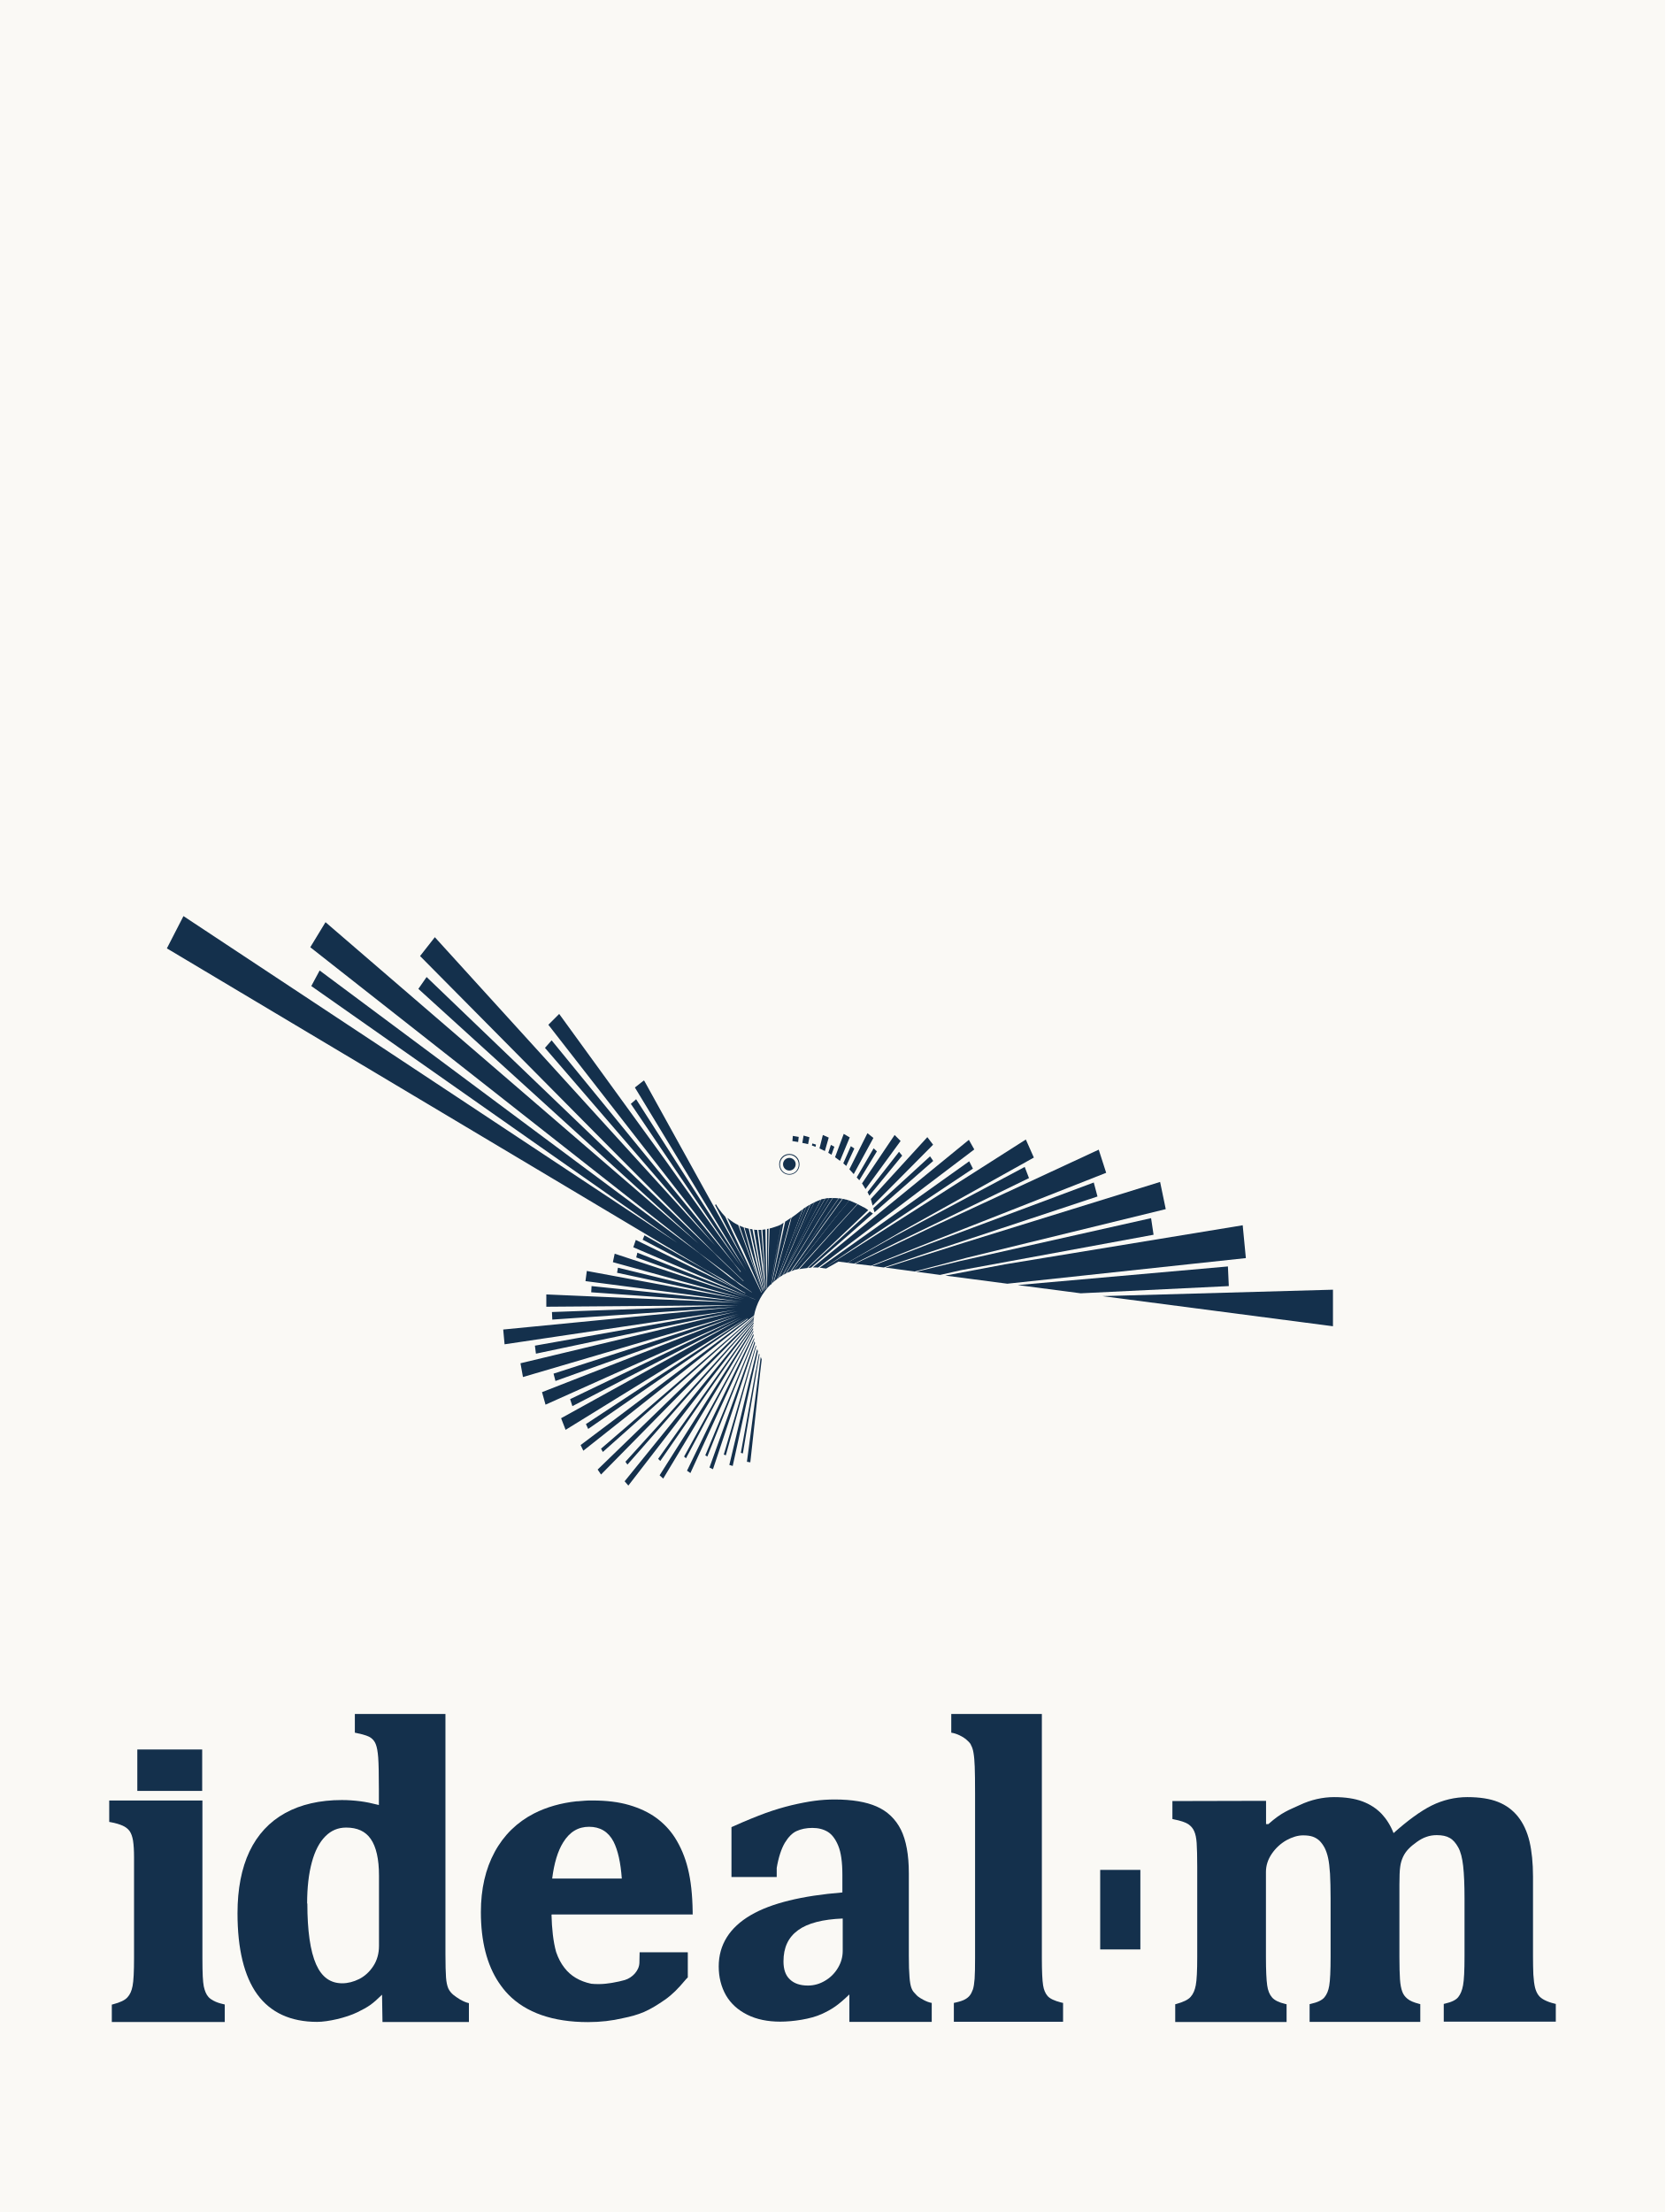
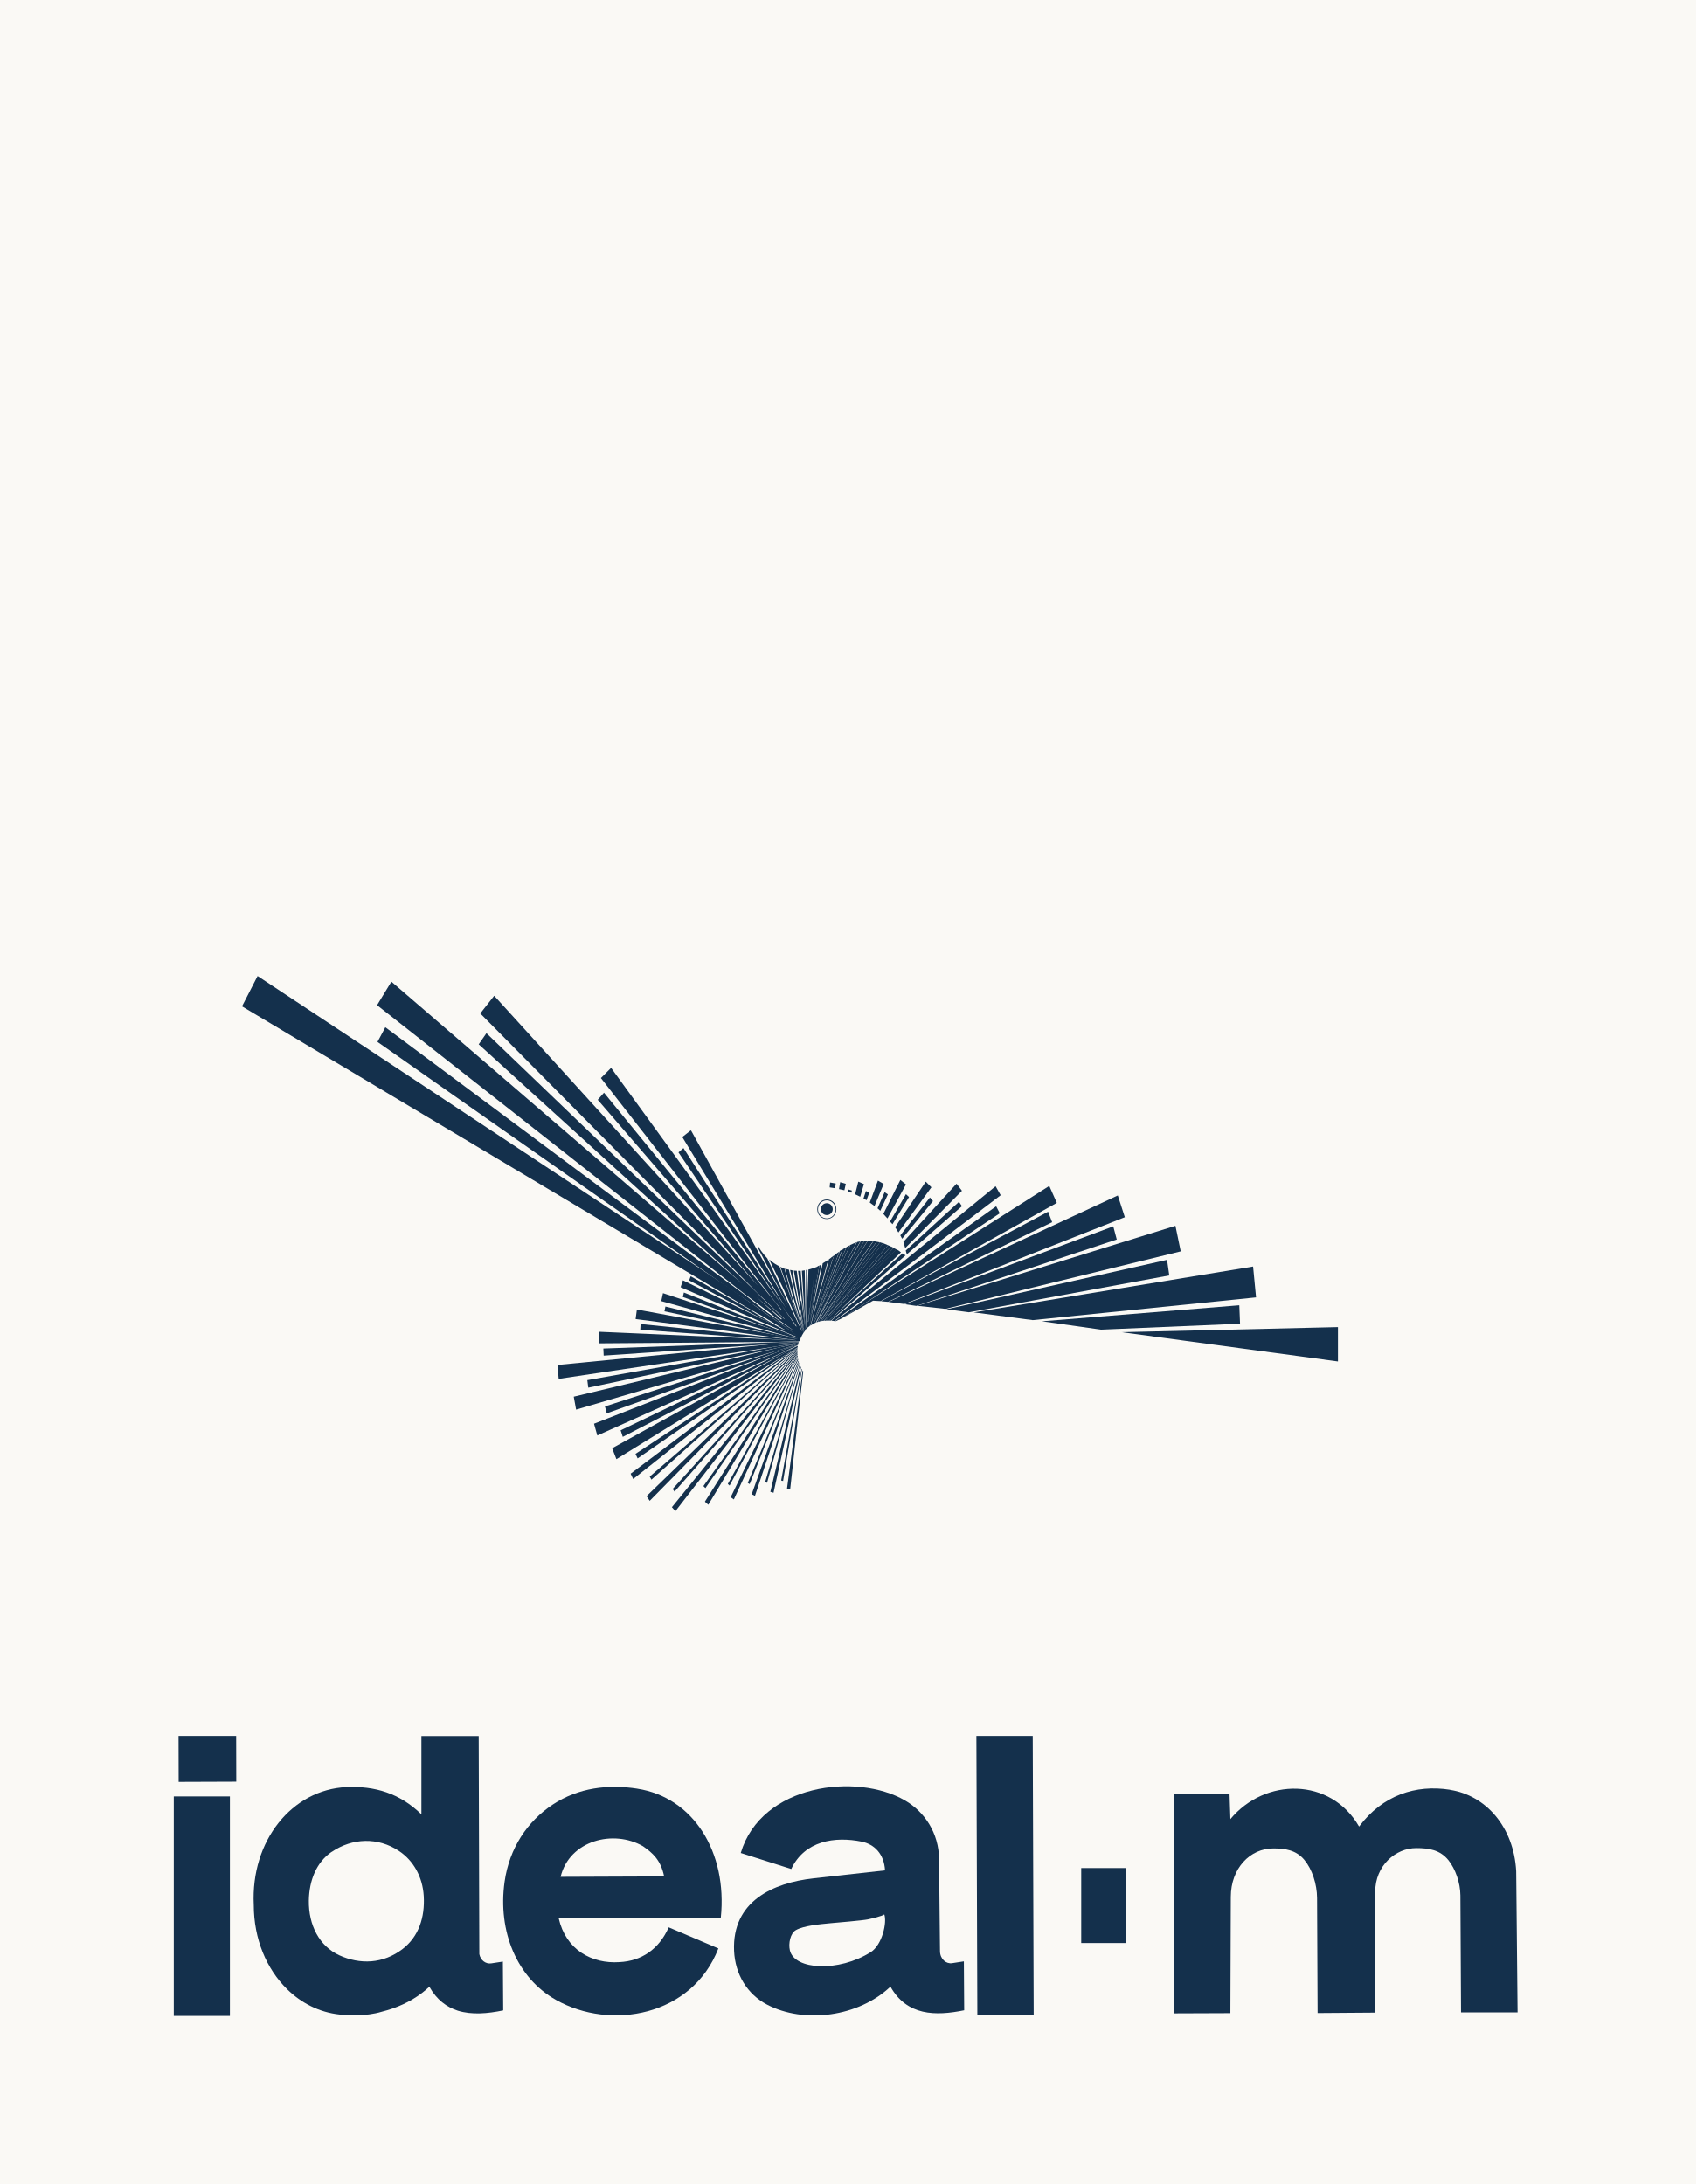
- <svg xmlns="http://www.w3.org/2000/svg" id="Layer_2" data-name="Layer 2" viewBox="0 0 147.58 196.04">
+ <svg xmlns="http://www.w3.org/2000/svg" id="Layer_2" data-name="Layer 2" viewBox="0 0 159.87 205.91">
  <g id="Layer_1-2" data-name="Layer 1">
-     <rect width="147.58" height="196.04" fill="#faf9f5" />
+     <rect width="159.87" height="205.91" fill="#faf9f5" />
    <g>
-       <rect x="97.51" y="165.72" width="3.56" height="7.05" fill="#14304c" />
-       <g>
-         <path d="M18.95,177.33c-.21-.11-.36-.22-.47-.34-.11-.13-.2-.27-.26-.42s-.12-.33-.16-.53-.07-.5-.09-.88c-.02-.39-.03-.94-.03-1.65v-13.94h-8.26v1.9l.12.02c.44.08.8.19,1.07.31.25.11.46.27.61.47.15.21.25.5.31.85.06.38.09.88.09,1.49v8.91c0,1.2-.04,2.04-.13,2.49-.08.43-.23.77-.46,1.01-.22.25-.65.45-1.26.61l-.12.03v1.54h10.01v-1.55l-.12-.03c-.36-.08-.65-.18-.86-.3Z" fill="#14304c" />
-         <rect x="12.17" y="155.05" width="5.75" height="3.67" fill="#14304c" />
-       </g>
-       <path d="M28.11,179.19c.94,0,2.56-.36,3.58-.86.97-.48,1.29-.69,2.17-1.55l.04,2.42h7.66v-1.67c-.56-.12-1.12-.53-1.36-.72-.2-.16-.37-.37-.47-.59-.1-.24-.17-.56-.2-.97-.03-.42-.05-1.12-.05-2.06v-21.29h-8.03v1.66l.19.04c.74.15,1.07.3,1.21.4.2.14.35.32.45.57.11.27.18.67.22,1.19.04.54.06,1.49.06,2.82v1.39c-.62-.16-1.16-.27-1.63-.33-.54-.07-1.1-.11-1.65-.11-1.95,0-3.64.39-5.02,1.15-1.4.77-2.46,1.92-3.17,3.41-.7,1.48-1.06,3.32-1.06,5.47,0,3.17.59,5.59,1.75,7.19,1.18,1.62,2.96,2.44,5.31,2.44ZM27.22,168.7c0-1.4.14-2.64.42-3.66.27-1,.67-1.77,1.2-2.3.52-.52,1.12-.77,1.84-.77.99,0,1.71.33,2.18,1.01.48.69.73,1.78.73,3.24v6.24c0,.67-.17,1.27-.5,1.78-.34.52-.76.9-1.25,1.15-.5.25-1.01.38-1.51.38-1.05,0-1.81-.55-2.31-1.67-.52-1.17-.78-2.99-.78-5.4h0Z" fill="#14304c" />
-       <path d="M86.03,154.61c.11.17.2.42.25.73.06.33.09.75.11,1.24.02.5.03,1.29.03,2.36v14.6c0,.79-.01,1.4-.04,1.83-.03.41-.08.72-.15.94-.08.22-.17.4-.27.53-.1.13-.24.25-.42.35-.19.11-.47.2-.82.28l-.18.04v1.67h9.68v-1.67l-.18-.04c-.59-.15-.99-.34-1.19-.57-.2-.23-.34-.55-.4-.95-.07-.43-.11-1.24-.11-2.41v-21.64h-8.03v1.66c.5.07,1.05.37,1.29.57.18.15.34.31.45.48Z" fill="#14304c" />
-       <path d="M66.54,169.73c-1.88,1.1-2.84,2.63-2.84,4.55,0,.95.22,1.81.64,2.55.43.74,1.07,1.32,1.9,1.73h0s0,0,0,0c.82.41,1.8.61,2.91.61s2.69-.22,3.69-.68c.95-.44,1.44-.78,2.44-1.73v2.43h7.3v-1.68c-.46-.07-1.02-.42-1.19-.55-.14-.1-.25-.25-.36-.36s-.19-.25-.26-.44c-.07-.2-.13-.51-.16-.94-.04-.44-.06-1.07-.06-1.89v-7.32c0-1.62-.24-2.92-.7-3.85-.48-.95-1.2-1.64-2.16-2.06-.93-.41-2.19-.62-3.72-.62-.59,0-1.2.04-1.79.12-.59.08-1.27.21-2.03.39-.74.18-1.51.41-2.29.69-.76.28-1.74.67-2.89,1.19l-.14.06v4.42h4.01v-.8c.16-.95.41-1.7.72-2.23.31-.51.66-.87,1.04-1.04.39-.18.86-.28,1.4-.28s.99.12,1.37.35c.37.23.68.64.92,1.22.25.6.37,1.47.37,2.6v1.55c-3.59.29-6.33.96-8.12,2.01ZM74.69,170.04v2.86c0,.53-.14,1.03-.42,1.5-.28.47-.66.86-1.14,1.14-.48.29-.99.43-1.52.43-.69,0-1.23-.18-1.61-.55-.38-.36-.56-.88-.56-1.59,0-1.23.42-2.13,1.3-2.77h0c.85-.62,2.18-.96,3.95-1.03Z" fill="#14304c" />
-       <path d="M61.39,169.65v-.24c-.02-1.48-.16-2.76-.42-3.8-.25-1.03-.65-1.96-1.16-2.76-.44-.68-1-1.27-1.66-1.75-.66-.48-1.47-.86-2.4-1.13h0s0,0,0,0c-.92-.27-2-.4-3.21-.4h0s-.06,0-.09,0c-.21,0-.43,0-.64.02-.21.01-.41.03-.61.05-.03,0-.06,0-.09,0-1.39.15-2.66.51-3.78,1.08-1.5.77-2.68,1.92-3.49,3.42-.81,1.49-1.22,3.28-1.22,5.32,0,2.59.54,4.68,1.59,6.25.25.37.52.72.83,1.04,1.57,1.62,3.96,2.46,7.07,2.46,1.11,0,2.14-.12,3.1-.35.67-.13,1.31-.31,1.85-.54.63-.27,1.23-.65,1.87-1.09.67-.47,1.18-1,1.76-1.69.04-.05.08-.1.13-.15l.07-.07.07-.07v-2.21l-.03-.02h-4.24l-.02.95c-.03.69-.63,1.31-1.29,1.51-.59.17-1.57.36-2.26.36-.27,0-.51,0-.73-.03-1.01-.22-1.81-.68-2.37-1.42-.3-.38-.54-.84-.73-1.39-.26-.93-.38-2.08-.41-3.3l.03-.03h12.51ZM52.21,161.9c.97,0,1.71.43,2.17,1.32.38.75.63,1.85.73,3.27h-6.17c.17-1.35.49-2.43.97-3.2.58-.94,1.33-1.39,2.3-1.39Z" fill="#14304c" />
-       <path d="M103.91,159.62v1.59l.12.03c.62.12,1.05.27,1.29.43.23.16.41.36.52.62.12.26.19.62.22,1.05.03.45.05,1.16.05,2.12v7.98c0,1.21-.04,2.06-.13,2.51-.08.43-.23.78-.46,1.03-.22.25-.64.45-1.25.62l-.11.03v1.57h9.87v-1.57l-.12-.03c-.56-.13-.96-.33-1.17-.58-.22-.25-.37-.61-.43-1.07-.07-.48-.11-1.32-.11-2.53v-7.52c0-.57.18-1.11.52-1.61.35-.51.79-.91,1.3-1.2.51-.28,1.01-.43,1.47-.43.35,0,.65.04.87.12.22.08.42.2.59.36.16.16.31.36.45.62.13.26.24.57.31.91.08.35.13.82.17,1.4.03.59.05,1.32.05,2.16v5.2c0,1.23-.04,2.09-.12,2.55-.07.44-.22.79-.43,1.04-.21.25-.61.44-1.19.57l-.12.03v1.57h9.81v-1.57l-.11-.03c-.47-.12-.82-.27-1.03-.45-.21-.17-.37-.38-.46-.64-.1-.27-.17-.63-.2-1.08-.03-.46-.05-1.13-.05-2.01v-6.34c0-.75.02-1.3.07-1.63.04-.32.13-.61.25-.87s.28-.49.48-.7.45-.42.75-.63c.28-.2.57-.36.85-.45.28-.1.58-.15.91-.15.48,0,.86.08,1.15.25.29.16.54.45.75.83.22.39.36.95.44,1.66.08.72.12,1.67.12,2.83v5.2c0,1.21-.04,2.07-.13,2.54-.08.45-.23.8-.43,1.05-.2.25-.59.44-1.16.57l-.12.03v1.57h9.93v-1.57l-.12-.03c-.34-.08-.64-.19-.89-.32-.23-.12-.41-.26-.53-.43-.13-.17-.23-.4-.3-.67-.07-.29-.12-.67-.15-1.16-.02-.49-.03-1.03-.03-1.59v-7.09c0-1.2-.11-2.25-.31-3.11-.21-.87-.55-1.61-1.02-2.2s-1.07-1.03-1.79-1.31c-.71-.28-1.62-.42-2.7-.42s-2.16.25-3.17.75c-.96.48-2.09,1.3-3.37,2.44-.27-.69-.63-1.25-1.05-1.7-.47-.49-1.04-.86-1.71-1.11-.67-.25-1.51-.38-2.51-.38s-2.05.23-3.04.7c-.96.45-1.58.62-2.78,1.69h-.21v-2.06" fill="#14304c" />
+       <path d="M82.95,117.12l-1.83,2.41-3.72,5.03s.01,0,.02,0l4.55-5.79,1.28-1.55c-.1-.03-.2-.06-.29-.09Z" fill="#14304c" />
+       <path d="M83.7,117.4l-1.41,1.61-4.67,5.51s.02,0,.03,0l4.52-5.04,1.8-1.96c-.09-.04-.18-.08-.27-.12Z" fill="#14304c" />
+       <path d="M84.31,117.69s-.06-.03-.08-.04l-1.92,2.02-4.53,4.84s.02,0,.02,0l5.68-5.73,1.01-.98c-.06-.03-.12-.07-.18-.1Z" fill="#14304c" />
+       <path d="M82.33,117.02l-1.36,1.96-3.72,5.61s.01,0,.02,0l3.64-5.17,1.72-2.36c-.1-.02-.2-.03-.3-.04Z" fill="#14304c" />
+       <path d="M75.65,129.19l-.44,3.35-1.03,7.82.3.05.86-7.84.37-3.27s-.05-.07-.07-.11Z" fill="#14304c" />
+       <path d="M75.44,128.82l-.91,3.76-1.92,8.07.3.09,1.78-8.13.81-3.69s-.04-.07-.05-.1Z" fill="#14304c" />
+       <path d="M75.3,128.45l-1.48,4.14-2.97,8.29.31.15,2.79-8.37,1.37-4.1s-.02-.07-.03-.11Z" fill="#14304c" />
+       <path d="M75.21,128.09l-2.21,4.56-4.13,8.51.3.21,3.97-8.63,2.09-4.54s-.02-.07-.02-.11Z" fill="#14304c" />
+       <path d="M75.17,127.79l-3.15,4.97-5.58,8.82.32.29,5.4-8.97,3.03-5.01s0-.06-.01-.1Z" fill="#14304c" />
+       <path d="M75.15,127.5l-4.39,5.42-7.43,9.18.33.38,7.25-9.38,4.25-5.49s0-.07,0-.1Z" fill="#14304c" />
+       <path d="M75.22,126.79l-1.77.62-6.04,2.36-11.42,4.46.31,1.11,11.26-5.05,6.03-2.7,1.61-.77s0-.03,0-.04Z" fill="#14304c" />
+       <path d="M75.25,126.66l-1.93.41-6.85,1.64-12.39,2.97.22,1.22,12.28-3.61,6.8-1.99,1.86-.61s0-.02,0-.03Z" fill="#14304c" />
+       <path d="M75.28,126.54l-2.12.15-7.59.73-13.03,1.27.12,1.31,12.96-1.93,7.51-1.12,2.14-.39s0-.01,0-.02Z" fill="#14304c" />
+       <path d="M78.72,112.03l.05-.45-.53-.09-.04.46c.17.02.34.05.51.08Z" fill="#14304c" />
+       <polygon points="79.59 112.22 79.72 111.61 79.19 111.46 79.08 112.11 79.59 112.22" fill="#14304c" />
+       <polygon points="81.08 112.83 81.43 111.64 80.9 111.41 80.6 112.6 81.08 112.83" fill="#14304c" />
+       <path d="M82.43,113.7l.86-2.07-.54-.32-.77,2.07c.15.1.3.21.44.32Z" fill="#14304c" />
+       <path d="M83.65,114.87l1.74-3.2-.53-.42-1.6,3.2c.13.14.26.28.39.43Z" fill="#14304c" />
+       <path d="M84.68,116.2l3.11-4.26-.53-.53-2.89,4.29c.12.19.21.32.31.5Z" fill="#14304c" />
+       <path d="M83.24,117.21l-1.23,1.5-4.56,5.83c.07-.01.13-.02.2-.03l4.64-5.5,1.41-1.61-.45-.19Z" fill="#14304c" />
+       <path d="M84.8,117.97c-.1-.07-.21-.13-.32-.2l-1.02,1-5.64,5.73c.07,0,.13,0,.2,0,.02,0,.03,0,.04,0,.01,0,.03,0,.04,0,.01,0,.02,0,.04,0l5.65-5.35,1.13-1.08s-.08-.06-.12-.09Z" fill="#14304c" />
+       <polygon points="85.32 117.67 90.67 112.27 90.16 111.6 85.15 117.08 85.32 117.67" fill="#14304c" />
+       <path d="M93.84,111.84l-8.95,7.31-6.54,5.36c.1,0,.2.02.29.04l6.53-4.93,9.15-6.93-.48-.85Z" fill="#14304c" />
+       <polygon points="99.61 113.41 98.9 111.81 87.43 119.11 80.81 123.33 79.46 124.23 82.29 122.63 83.01 122.67 87.83 119.98 99.61 113.41" fill="#14304c" />
+       <polygon points="106.02 114.76 105.36 112.71 90.64 119.54 83.75 122.75 85.23 122.94 91.01 120.67 106.02 114.76" fill="#14304c" />
+       <polygon points="111.29 117.98 110.79 115.57 93.37 120.97 86.45 123.11 89.12 123.4 93.65 122.29 111.29 117.98" fill="#14304c" />
+       <polygon points="118.11 119.41 97.05 122.87 91.77 123.73 97.34 124.46 118.39 122.32 118.11 119.41" fill="#14304c" />
+       <path d="M75.55,129.04l-.59,3.21-1.33,7.33.18.05,1.24-7.36.54-3.17s-.02-.04-.04-.06Z" fill="#14304c" />
+       <path d="M75.37,128.65l-1.06,3.59-2.19,7.49.18.07,2.09-7.53,1.01-3.55s-.02-.05-.03-.07Z" fill="#14304c" />
+       <path d="M75.26,128.3l-1.63,3.91-3.15,7.6.18.11,3.06-7.67,1.57-3.88s-.01-.04-.02-.06Z" fill="#14304c" />
+       <path d="M75.19,127.95l-2.33,4.21-4.26,7.75.17.15,4.18-7.84,2.24-4.2s0-.04,0-.07Z" fill="#14304c" />
+       <path d="M75.16,127.65l-3.24,4.55-5.62,7.91.19.19,5.54-8.01,3.14-4.56s0-.05,0-.08Z" fill="#14304c" />
+       <path d="M75.15,127.4l-4.41,4.88-7.34,8.1.18.25,7.25-8.24,4.33-4.92s0-.05,0-.07Z" fill="#14304c" />
+       <path d="M75.18,127.04l-.91.56-5.1,3.36-9.27,6.11.2.43,9.17-6.35,5.9-4.08s0-.03,0-.04Z" fill="#14304c" />
+       <polygon points="73.61 127.6 68.48 130.06 58.5 134.85 58.7 135.47 68.58 130.35 73.77 127.66 75.03 126.96 73.61 127.6" fill="#14304c" />
+       <polygon points="73.39 127.29 67.73 129.13 57.02 132.6 57.19 133.25 67.8 129.45 73.46 127.41 74.96 126.83 73.39 127.29" fill="#14304c" />
+       <polygon points="73.14 126.95 66.88 128.07 55.36 130.12 55.45 130.83 66.91 128.41 73.32 127.07 74.88 126.69 73.14 126.95" fill="#14304c" />
+       <polygon points="73.33 126.53 67.31 126.76 56.87 127.14 56.9 127.81 67.32 127.09 73.16 126.69 74.88 126.52 73.33 126.53" fill="#14304c" />
+       <polygon points="73.72 126.21 68.67 125.68 60.38 124.83 60.35 125.37 68.65 125.97 73.52 126.31 75.01 126.37 73.72 126.21" fill="#14304c" />
+       <polygon points="73.93 125.93 69.64 124.87 62.72 123.18 62.63 123.63 69.6 125.12 73.78 126.02 75.14 126.26 73.93 125.93" fill="#14304c" />
+       <polygon points="75.11 126.12 74.32 125.76 70.4 124.22 64.46 121.86 64.36 122.28 70.33 124.43 74.14 125.82 75.17 126.15 75.11 126.12" fill="#14304c" />
+       <polygon points="74.98 126.04 74.31 125.78 75.11 126.12 74.98 126.04" fill="#14304c" />
+       <polygon points="65.1 120.33 64.95 120.72 70.58 123.68 73.79 125.37 70.34 123.29 65.1 120.33" fill="#14304c" />
+       <polygon points="69.99 121.92 56.19 111.65 36.32 96.85 35.58 98.23 55.77 112.4 68.8 121.53 73.19 124.43 69.99 121.92" fill="#14304c" />
+       <polygon points="79.97 112.15 79.93 112.34 80.25 112.45 80.29 112.25 79.97 112.15" fill="#14304c" />
+       <path d="M81.67,113.17l.26-.72-.31-.16-.23.7c.1.05.19.11.28.17Z" fill="#14304c" />
+       <path d="M82.97,114.16l.72-1.55-.31-.21-.67,1.52c.09.07.17.15.26.23Z" fill="#14304c" />
+       <path d="M85.39,112.59l-1.5,2.58s.18.2.23.25l1.56-2.56-.29-.27Z" fill="#14304c" />
+       <path d="M82.64,117.06l-1.69,2.33-3.64,5.19s.08-.02.12-.02l3.69-5.02,1.82-2.41s-.03,0-.04-.01c-.09-.02-.17-.04-.26-.05Z" fill="#14304c" />
+       <path d="M83.97,117.52l-1.77,1.94-4.52,5.05s.09,0,.14,0l4.53-4.85,1.89-2.01c-.09-.04-.18-.09-.26-.13Z" fill="#14304c" />
+       <polygon points="85.03 116.79 87.94 113.24 87.65 112.9 84.86 116.47 85.03 116.79" fill="#14304c" />
+       <path d="M85.06,118.17l-1.87,1.71-5.05,4.62c.06,0,.12,0,.18,0l5.05-4.4,1.98-1.74-.28-.19Z" fill="#14304c" />
+       <path d="M85.47,118.26l5.2-4.54-.28-.41-5.02,4.59c.04.13.06.25.11.37Z" fill="#14304c" />
+       <path d="M93.88,113.74l-8.95,6.37-6.24,4.44s.05,0,.08.01l.46-.21,1.59-1.01,4.31-2.88,9.1-6.07-.33-.65Z" fill="#14304c" />
+       <polygon points="79.22 124.34 79.45 124.22 80.81 123.26 79.22 124.34" fill="#14304c" />
+       <polygon points="99.17 115.23 98.79 114.24 87.37 120.32 83.04 122.68 83.71 122.74 87.57 120.87 99.17 115.23" fill="#14304c" />
+       <polygon points="105.26 116.86 104.93 115.62 90.44 121.03 85.28 122.96 86.37 123.12 90.62 121.71 105.26 116.86" fill="#14304c" />
+       <polygon points="110.21 120.25 110 118.78 92.99 122.6 89.19 123.44 91.32 123.72 93.1 123.4 110.21 120.25" fill="#14304c" />
+       <polygon points="116.81 123.06 98.21 124.57 103.78 125.36 116.88 124.8 116.81 123.06" fill="#14304c" />
+       <polygon points="126.11 128.36 126.11 125.12 105.72 125.6 126.11 128.36" fill="#14304c" />
+       <path d="M77.93,114.93c.49,0,.9-.4.9-.92s-.39-.92-.9-.92-.9.4-.9.92.4.92.9.92ZM77.93,113.17c.45,0,.83.38.83.85s-.37.85-.83.85-.83-.38-.83-.85.37-.85.83-.85Z" fill="#14304c" />
+       <path d="M77.93,114.56c.31,0,.56-.25.56-.56s-.25-.56-.56-.56-.56.25-.56.56.25.56.56.56Z" fill="#14304c" />
+       <path d="M77.07,119.39l-.83,5.47.99-5.55c-.05.03-.1.05-.15.07Z" fill="#14304c" />
+       <path d="M76.49,124.9l1.94-6.04.19-.5c-.09.07-.17.13-.26.19l-.27.81-1.61,5.54s0,0,0,0Z" fill="#14304c" />
+       <path d="M77.55,119.1l-1.26,5.78c.42-1.92.85-3.85,1.26-5.78h0Z" fill="#14304c" />
+       <path d="M79.8,117.56l-.78,1.83-2.29,5.38s0,0,0,0l3.4-7.38c-.11.05-.22.11-.33.17Z" fill="#14304c" />
+       <path d="M79.16,117.95l-.41,1.02-2.13,5.85s0,0,0,0l2.16-5.48.63-1.56c-.09.06-.17.11-.26.17Z" fill="#14304c" />
+       <path d="M77.86,118.91l-1.47,6.03,1.55-5.73.14-.46c-.07.05-.15.11-.22.16Z" fill="#14304c" />
+       <path d="M75.18,127.08l-6.11,4.6-9.63,7.26.24.5,9.51-7.53,5.97-4.74s0-.06.01-.09Z" fill="#14304c" />
+       <path d="M75.16,127.19l-5.34,4.62-8.58,7.4.16.29,8.49-7.56,5.27-4.7s0-.04,0-.05Z" fill="#14304c" />
+       <path d="M75.16,127.26l-5.39,5.24-8.83,8.56.3.44,8.66-8.8,5.25-5.33s0-.07,0-.11Z" fill="#14304c" />
+       <path d="M75.2,126.89l-.17.07-1.26.7-5.52,3.05-10.55,5.83.4,1.03,10.34-6.38,5.83-3.6h0s.91-.56.91-.56c0-.05.01-.1.02-.15Z" fill="#14304c" />
+       <path d="M75.3,126.46l-1.97.07h1.55s.42-.05.42-.05c0,0,0-.01,0-.02Z" fill="#14304c" />
+       <path d="M75.3,126.48l-.4.04h-.02s-1.72.17-1.72.17l2.12-.15s.01-.04.02-.06Z" fill="#14304c" />
+       <path d="M75.25,126.66s.02-.06.03-.1l-2.14.39,1.74-.26-1.56.37,1.93-.41Z" fill="#14304c" />
+       <path d="M75.22,126.79s.01-.07.02-.1l-1.86.61,1.57-.47-1.5.58,1.77-.62Z" fill="#14304c" />
+       <path d="M80.15,117.37l-.66,1.41-2.79,6c.06-.03.12-.05.18-.08l2.9-5.75.96-1.83c-.2.07-.4.16-.59.25Z" fill="#14304c" />
+       <path d="M80.81,117.1s-.02,0-.03,0l-.98,1.82-2.9,5.76s0,0,.01,0l2.88-5.34,1.3-2.3c-.08.01-.16.03-.24.04-.02,0-.03,0-.05.01Z" fill="#14304c" />
+       <path d="M81.47,117l-1.46,2.44-.12.21.12-.21,1.44-2.44c-.11,0-.22.02-.33.04l-1.29,2.28-2.88,5.36s.08-.03.13-.05l.25-.44,3.33-5.45,1.12-1.76c-.1,0-.2,0-.3.01Z" fill="#14304c" />
+       <path d="M81.79,116.99l-1.09,1.72-3.61,5.92c.06-.02.13-.04.19-.05l3.69-5.64,1.33-1.92c-.17-.02-.34-.02-.51-.02Z" fill="#14304c" />
+       <path d="M75.87,125.42c.15-.18.33-.33.53-.47v-.02s1.53-6.07,1.53-6.07c-.12.09-.25.17-.38.24l-1.24,5.78-.03.15s0,0-.01,0l.04-.17,1.12-5.68s0,0,0,0c-.06.06-.13.1-.2.15l-.91,5.15.8-5.09s-.1.04-.14.06c-.05.02-.09.04-.14.05-.05.02-.1.04-.15.05-.05.02-.1.03-.15.05-.03,0-.06.02-.09.03-.08.02-.15.04-.23.06,0,0-.01,0-.02,0l-.17,4.88.02-1.53.06-3.33s-.09.02-.14.03v3.29s.02,2.08.02,2.08c0,.01,0,.02,0,.04,0,0-.01.01-.02.02l-.07-2.29-.05-3.11c-.09.02-.18.03-.27.04l.19,3.1.14,2.35-.19-2.22-.25-3.22c-.08,0-.16,0-.25,0l.42,3.23.25,2.38ZM76.78,119.91l-.59,4.72h-.02l.61-4.72ZM76.47,121.59l-.31,3.04h-.01l.33-3.04Z" fill="#14304c" />
+       <path d="M79.44,117.77l-.62,1.54-2.17,5.39,2.08-5.69.38-1.01c-.05.04-.11.07-.16.11-.12.09-.24.19-.35.28l-.16.5-1.53,4.65,1.25-4.21.23-.79s-.03.02-.04.03c-.07.05-.14.11-.22.16l-.14.54-1.57,5.68h0c.09-.05.18-.1.27-.15l2.31-5.39.78-1.83c-.11.06-.22.13-.33.19Z" fill="#14304c" />
+       <path d="M75.47,122.68h0s-.37-2.87-.37-2.87c-.09,0-.19,0-.28-.02l.51,2.93.48,2.77h0s-.53-2.59-.53-2.59h0s-.59-3.13-.59-3.13c-.08-.01-.15-.02-.22-.04l.73,3.2.58,2.6h-.01s-.81-3.12-.81-3.12h0s0,0,0,0h0s0,0,0,0l-.6-2.7c-.13-.03-.26-.06-.38-.1l.84,2.86.92,3.12h0s-.95-2.86-.95-2.86h0s0-.01,0-.01h0s0,0,0,0l-.86-3.13c-.13-.04-.26-.09-.38-.15l1.17,3.32,1,2.82.02.05h-.01s-.01-.03-.01-.03l-2.25-6.21c-.3-.14-.58-.32-.83-.54-.05-.03-.1-.07-.14-.1l1.38,2.83,1.71,3.88.08.18s0,0,0-.01l-.19-.34-3.16-6.65c-.08-.08-.16-.17-.24-.27-.02-.02-.04-.04-.06-.07-.2-.24-.4-.52-.51-.75l-.1.05,2.32,4.45.58,1.11-3.66-6.6-5.5-9.95-.05-.03-.79.62,5.89,9.71,3.96,6.54-.38-.6.14.23-3.63-5.66-5.87-9.18-.47.41,6.08,8.98,3.7,5.45-6.79-9.53-9.34-12.87-.96.96,9.72,12.48,6.72,8.64.62.76s0,0,0,0l-.03.03-.59-.77-6.52-7.98-9.63-11.78-.59.67,9.89,11.47,5.23,6.08-10.11-11.11-14.77-16.25-1.31,1.67,15.35,15.5,10.73,10.81,2.6,2.49s-.01,0-.02.01h-.01s-2.12-2.02-2.12-2.02l-.45-.46-10.38-9.96-15.12-14.51-.73,1.05,15.45,14.04,9.38,8.53-13.44-11.58-19.62-16.9-1.35,2.22,20.22,15.9,14.28,11.22,2.6,1.94.6.5,1.43,1.01v.02l-1.1-.72-.32-.26-4.39-2.93,5.82,4.12s0,0,0,.01l-5.85-4.1-19.69-13.02-24.86-16.44-1.47,2.86,41.4,24.7,6.16,3.67.33.19,1.32.74,1.81,1.11.25.13s-.02.02-.02.03l-.05-.03-3.66-1.79-5.98-2.92-.22.65,6.09,2.61,4.12,1.77.59.24.07.04h0s.13.08.13.08h.01s-.02,0-.02,0l.04.02-.63-.2-.37-.13-4.65-1.55-7.04-2.32-.16.75,7.11,1.97,4.55,1.27,1.24.31s0,0,0,0l-1.24-.29,1.2.32h.03s0,0,0,0h0s-.02,0-.02,0l-1.03-.18-.32-.07-5.37-.98-8.45-1.56-.12.9,8.52,1.11,5.36.72,1.44.15h0s-1.44-.14-1.44-.14l1.29.16h.17s0,0,0,0h-.16s-.01,0-.01,0l-1.36-.05h-.13s-6.56-.29-6.56-.29l-10.59-.46v1.09s10.58-.08,10.58-.08l6.38-.06,1.97-.07c.12-.38.3-.73.55-1.03l-.39-2.76ZM73.65,124.41l-2.34-2.12,2.38,2.05s-.05.04-.04.07ZM73.68,123.06l1.33,1.87.07.11s-.03.01-.04.02l-1.36-2ZM74.66,125.61s0,0,.01,0l.47.33h0s-.48-.33-.48-.33Z" fill="#14304c" />
    </g>
    <g>
-       <path d="M69.96,104.11c.49,0,.9-.4.9-.92s-.39-.92-.9-.92-.9.4-.9.92.4.92.9.92ZM69.96,102.35c.45,0,.83.38.83.85s-.37.85-.83.85-.83-.38-.83-.85.37-.85.83-.85Z" fill="#14304c" />
-       <path d="M69.96,103.74c.31,0,.56-.25.56-.56s-.25-.56-.56-.56-.56.25-.56.56.25.56.56.56Z" fill="#14304c" />
-       <path d="M70.8,100.76l-.53-.09-.04.46c.17.02.34.05.51.08l.05-.45Z" fill="#14304c" />
-       <polygon points="71.74 100.79 71.22 100.64 71.11 101.29 71.62 101.4 71.74 100.79" fill="#14304c" />
-       <polygon points="73.45 100.82 72.93 100.59 72.63 101.78 73.11 102.01 73.45 100.82" fill="#14304c" />
-       <path d="M75.32,100.81l-.54-.32-.77,2.07c.15.1.3.21.44.32l.86-2.07Z" fill="#14304c" />
-       <path d="M75.67,104.05l1.74-3.2-.53-.42-1.6,3.2c.13.14.26.28.39.43Z" fill="#14304c" />
-       <polygon points="72.32 101.44 72 101.34 71.96 101.52 72.28 101.64 72.32 101.44" fill="#14304c" />
-       <path d="M73.69,102.35l.26-.72-.31-.16-.23.7c.1.05.19.11.28.17Z" fill="#14304c" />
-       <path d="M75,103.34l.72-1.55-.31-.21-.67,1.52c.09.07.17.15.26.23Z" fill="#14304c" />
-       <path d="M76.16,104.6l1.56-2.56-.29-.27-1.5,2.58s.18.2.23.25Z" fill="#14304c" />
-       <polygon points="97.7 114.87 118.14 117.54 118.14 114.3 97.7 114.87" fill="#14304c" />
-       <path d="M79.82,101.12l-.53-.53-2.89,4.29c.12.19.21.32.31.5l3.11-4.26Z" fill="#14304c" />
-       <polygon points="77.34 106.85 82.7 101.45 82.19 100.78 77.18 106.26 77.34 106.85" fill="#14304c" />
-       <path d="M74.31,111.81l.8.1,4.74-2.75,11.78-6.57-.71-1.6-11.47,7.31-6.4,4.07,4.08-2.73,9.1-6.07-.33-.65-8.95,6.37-4.31,3.06c.2.02.4.03.59.07l1.08-.61Z" fill="#14304c" />
-       <path d="M73.2,112.43l.03-.02c-.19-.04-.39-.05-.59-.07h0c.19.02.38.05.56.08Z" fill="#14304c" />
-       <polygon points="75.77 112 77.22 112.17 83.03 109.85 98.04 103.94 97.38 101.89 82.66 108.72 75.77 112" fill="#14304c" />
-       <polygon points="103.32 107.16 102.82 104.75 85.4 110.15 78.48 112.34 81.06 112.69 85.68 111.47 103.32 107.16" fill="#14304c" />
-       <polygon points="110.14 108.59 89.08 112.05 83.78 113.05 89.28 113.77 110.42 111.5 110.14 108.59" fill="#14304c" />
-       <polygon points="76.89 105.65 77.05 105.97 79.96 102.42 79.68 102.08 76.89 105.65" fill="#14304c" />
-       <path d="M77.4,107.07c.04.13.06.25.11.37l5.2-4.55-.28-.41-5.02,4.59Z" fill="#14304c" />
-       <polygon points="90.82 103.42 79.39 109.51 75.11 111.91 75.71 111.99 79.6 110.05 91.2 104.41 90.82 103.42" fill="#14304c" />
-       <polygon points="97.27 106.04 96.94 104.8 82.45 110.21 77.29 112.2 78.33 112.33 82.63 110.89 97.27 106.04" fill="#14304c" />
-       <polygon points="102.24 109.43 102.02 107.96 85.01 111.78 81.21 112.71 83.32 112.99 85.13 112.58 102.24 109.43" fill="#14304c" />
-       <polygon points="90.2 113.89 95.78 114.62 108.91 113.98 108.83 112.24 90.2 113.89" fill="#14304c" />
-       <path d="M72.51,112.34l4.69-3.54,9.15-6.93-.48-.85-8.95,7.31-4.85,3.97s.03,0,.04,0c.14,0,.26.03.4.04Z" fill="#14304c" />
-       <path d="M72.06,112.33c.15,0,.3.01.44.02h.01c-.13-.02-.26-.05-.4-.05-.01,0-.03,0-.04,0l-.03.02s0,0,.01,0Z" fill="#14304c" />
-       <path d="M75.39,109.29l1.98-1.74-.28-.19-1.87,1.71-3.6,3.29s.02,0,.03,0c.09,0,.17-.02.25-.03l3.48-3.03Z" fill="#14304c" />
-       <path d="M71.91,112.32c-.09,0-.17.02-.25.03.08,0,.16,0,.24-.01h.02Z" fill="#14304c" />
-       <path d="M66.34,121.42l-2.19,7.49.18.07,2.09-7.53.6-2.12s-.02-.07-.03-.11l-.65,2.2Z" fill="#14304c" />
-       <path d="M71.57,112.35l4.25-4.02,1.13-1.08s-.08-.06-.12-.09c-.1-.07-.2-.13-.3-.18h0s-.01,0-.02,0c0,0,0,0,0,0h0c-.05-.03-.11-.06-.16-.09-.03-.01-.06-.03-.08-.04-.09-.04-.18-.09-.26-.13l-1.77,1.94-3.41,3.82s.08,0,.12-.02c.17-.04.35-.05.53-.07.04,0,.07-.01.11-.02Z" fill="#14304c" />
-       <path d="M70.93,112.44c.17-.03.35-.06.53-.07-.18.02-.36.04-.53.07Z" fill="#14304c" />
-       <path d="M70.09,112.67c.09-.03.17-.07.26-.09l3.65-4.63,1.28-1.55c-.1-.03-.2-.06-.29-.09l-1.33,1.75,1.33-1.75h-.04c-.09-.03-.17-.05-.26-.06l-1.69,2.33-2.89,4.11Z" fill="#14304c" />
-       <path d="M75.72,106.58h0s0,0,0,0l-.45-.19-1.23,1.5-3.66,4.67c.13-.04.26-.07.39-.1l3.42-3.8,1.8-1.96c-.09-.04-.18-.08-.27-.12h0Z" fill="#14304c" />
-       <path d="M69.71,112.83c.11-.05.22-.1.34-.14l2.88-4.09,1.72-2.36c-.1-.02-.2-.03-.3-.04l-1.36,1.96-1.77,2.67,1.77-2.71,1.33-1.92c-.17-.02-.34-.02-.51-.02l-1.09,1.72-3.01,4.94Z" fill="#14304c" />
-       <path d="M69.37,113.01s.04-.02.05-.03l2.4-4.45,1.3-2.3c-.08.01-.16.03-.24.04-.02,0-.03,0-.05.01,0,0-.02,0-.03,0l-.98,1.82-2.46,4.9Z" fill="#14304c" />
-       <path d="M66.73,118.81l-1.07,2.57-3.15,7.6.18.11,3.06-7.67,1.03-2.54.07-.18s0-.08-.01-.12l-.1.23Z" fill="#14304c" />
-       <path d="M69.45,112.97c.07-.04.14-.07.21-.11l3.01-4.93,1.12-1.76c-.1,0-.2,0-.3.01l-1.46,2.44-.12.21.12-.21,1.44-2.44c-.11,0-.22.02-.33.04l-1.29,2.28-2.4,4.46Z" fill="#14304c" />
-       <path d="M69.07,113.21c.09-.06.18-.13.27-.18l2.47-4.89.96-1.83c-.2.07-.4.16-.59.25l-.66,1.41-.87,1.87,1.51-3.27c-.11.05-.22.11-.33.17l-.78,1.83-1.98,4.64Z" fill="#14304c" />
-       <path d="M68.92,113.26l-.03.07s.09-.06.13-.09l2-4.66.78-1.83c-.11.06-.22.13-.33.2l-.62,1.54-.67,1.65.64-1.62.63-1.56c-.09.06-.17.11-.26.17l-.41,1.02-1.86,5.1Z" fill="#14304c" />
-       <path d="M66.6,118.58l-1.58,3.25-4.13,8.51.3.21,3.97-8.63,1.49-3.23.14-.31c0-.06-.01-.11-.02-.17l-.18.38Z" fill="#14304c" />
-       <path d="M66.84,119.01l-.99,2.76-2.97,8.29.31.15,2.79-8.37.92-2.74.02-.07c-.01-.05-.04-.1-.05-.15l-.05.13Z" fill="#14304c" />
-       <path d="M66.56,121.76l-1.92,8.07.3.09,1.78-8.13.45-2.04c-.03-.07-.04-.14-.06-.21l-.54,2.21Z" fill="#14304c" />
-       <path d="M67.23,121.73l-1.03,7.82.3.05.86-7.84.15-1.28s-.03-.09-.05-.13c-.01-.03-.03-.05-.04-.08l-.19,1.46Z" fill="#14304c" />
-       <path d="M67.43,120.26s.03.05.04.08c-.01-.03-.03-.07-.04-.1v.02Z" fill="#14304c" />
-       <path d="M66.99,121.43l-1.33,7.33.18.05,1.24-7.36.24-1.4s-.04-.06-.05-.09l-.27,1.48Z" fill="#14304c" />
-       <path d="M68.57,113.6l.18-.7,1.22-4.52.14-.46c-.06.04-.11.08-.17.12-.12.08-.23.16-.35.23l-1.18,5.48c.05-.05.1-.11.16-.16Z" fill="#14304c" />
-       <path d="M68.59,113.59c.09-.08.18-.16.28-.23l1.89-5.17.38-1.01c-.05.04-.11.07-.16.11-.11.09-.23.18-.34.27-.08.06-.16.12-.24.18,0,0-.02.01-.03.02-.07.05-.14.11-.22.16l-.14.54-1.42,5.15Z" fill="#14304c" />
-       <path d="M66.26,117.17l-4.41,3.82-8.58,7.4.16.29,8.49-7.56,4.34-3.87.57-.51s0-.05,0-.07l-.57.5Z" fill="#14304c" />
-       <path d="M66.52,118.39l-1.63,2.95-4.26,7.75.17.15,4.18-7.84,1.56-2.93.23-.42s0-.07-.01-.1l-.24.44Z" fill="#14304c" />
-       <path d="M66.38,117.97l-2.43,3.41-5.62,7.91.19.19,5.54-8.01,2.36-3.42.34-.5s.01-.08.01-.12l-.38.54Z" fill="#14304c" />
-       <path d="M66.33,117.74l-3.54,4.36-7.43,9.18.33.38,7.25-9.38,3.41-4.41.43-.55c0-.05.01-.1.02-.15l-.46.57Z" fill="#14304c" />
-       <path d="M66.3,117.55l-3.53,3.9-7.34,8.1.18.25,7.25-8.24,3.46-3.93.48-.55s0-.06,0-.09l-.5.56Z" fill="#14304c" />
-       <path d="M68.33,113.86s.04-.05.06-.08l.1-.52c.36-1.66.73-3.31,1.08-4.97h0l-1.08,4.93.96-4.87s0,0,0,0c-.06.06-.13.1-.2.15l-.91,5.15.08-.53.82-4.61s-.09.05-.14.07c-.04.02-.08.03-.11.05-.05.02-.09.04-.14.05-.05.02-.1.04-.15.05-.05.02-.1.03-.15.05-.03,0-.06.02-.09.03-.08.02-.15.04-.23.06,0,0-.01,0-.02,0l-.17,4.88.02-1.53.06-3.33s-.09.02-.14.03v3.29s.01,1.96.01,1.96h0s-.02.01-.03.02l-.07-2.13-.05-3.11c-.09.02-.18.03-.27.04l.19,3.1.13,2.15s0,0,0,0l-.17-2.02-.25-3.22c-.08,0-.16,0-.25,0l.42,3.23.21,2.02s-.02.01-.03.02l-.34-2.4h0s-.37-2.87-.37-2.87c-.09,0-.19,0-.28-.02l.51,2.93.42,2.4s-.01,0-.02,0l-.46-2.23h0s-.59-3.13-.59-3.13c-.08-.01-.15-.02-.22-.04l.73,3.2.5,2.24s-.01.01-.02.02l-.72-2.78h0s0,0,0,0h0s0,0,0,0l-.6-2.7c-.13-.03-.26-.06-.38-.1l.84,2.86.81,2.77s-.01.01-.02.02l-.84-2.53h0s0-.01,0-.01h0s0,0,0,0l-.86-3.13c-.13-.04-.26-.09-.38-.15l1.17,3.32.89,2.53s0,0-.01.01l-2.15-5.91c-.3-.14-.58-.32-.83-.54-.05-.03-.1-.07-.14-.1l1.38,2.83,1.67,3.79s-.01.01-.02.02l-.05-.09-3.16-6.65c-.08-.08-.16-.17-.24-.27-.02-.02-.04-.04-.06-.07-.2-.24-.4-.52-.51-.75l-.1.05,2.32,4.45.58,1.11-3.66-6.6-5.5-9.95-.05-.04-.79.62,5.89,9.71,3.96,6.54-.38-.6.14.23-3.63-5.66-5.87-9.18-.47.41,6.08,8.98,3.7,5.45-6.79-9.53-9.34-12.87-.96.96,9.72,12.48,6.72,8.64.62.76s0,0,0,0l-.03.03-.59-.77-6.52-7.98-9.63-11.78-.59.67,9.89,11.47,5.23,6.08-10.11-11.11-14.77-16.25-1.31,1.67,15.35,15.5,10.73,10.81,2.6,2.49s-.01,0-.02.01h-.01s-2.12-2.02-2.12-2.02l-.45-.46-10.38-9.96-15.12-14.51-.73,1.05,15.45,14.04,9.38,8.53-13.44-11.58-19.62-16.9-1.35,2.22,20.22,15.9,14.28,11.22,2.6,1.94.6.5,1.43,1.01v.02l-1.1-.72-.32-.26-.4-.27-2.81-2.21-13.8-10.27-19.87-14.8-.74,1.38,20.19,14.17,12.27,8.6-18.93-12.53-24.86-16.44-1.47,2.86,41.4,24.7,6.16,3.67.33.19,1.32.74,1.81,1.11.25.13s-.02.02-.02.03l-.05-.03-.34-.17-3.3-1.98-5.23-2.96-.16.39,5.64,2.96,2.76,1.45-3.03-1.47-5.98-2.92-.22.65,6.09,2.61,4.12,1.77.59.24.03.02-.29-.11-.32-.14-3.92-1.55-5.94-2.36-.1.42,5.98,2.16,3.8,1.38-4.65-1.55-7.04-2.32-.16.75,7.11,1.97,4.55,1.27-4.29-1.06-6.92-1.69-.08.45,6.96,1.49,4.18.89-5.37-.98-8.45-1.56-.12.9,8.52,1.11,5.36.72-5.05-.53-8.29-.86-.03.55,8.31.59,4.86.34-6.56-.28-10.59-.46v1.09s10.58-.08,10.58-.08l6.38-.06-6.02.23-10.44.38.03.67,10.42-.72,5.84-.4-7.58.73-13.03,1.27.12,1.31,12.96-1.93,7.51-1.12-6.26,1.12-11.52,2.05.09.71,11.46-2.42,6.41-1.34-6.85,1.64-12.39,2.97.22,1.22,12.28-3.61,6.8-1.99-5.65,1.84-10.72,3.46.17.65,10.61-3.8,5.66-2.03-6.04,2.36-11.42,4.46.31,1.11,11.26-5.05,6.03-2.7-5.13,2.46-9.98,4.8.2.62,9.88-5.12,5.19-2.69-5.52,3.05-10.55,5.83.4,1.03,10.34-6.38,5.82-3.59h0s-5.09,3.35-5.09,3.35l-9.27,6.11.2.43,9.17-6.35,4.98-3.44s0,.04,0,.06l-5.19,3.9-9.63,7.26.24.5,9.51-7.53,5.05-4,.57-.45c.21-1.07.74-2.03,1.49-2.77Z" fill="#14304c" />
-       <path d="M66.27,117.33l-4.47,4.35-8.83,8.56.3.44,8.66-8.8,4.36-4.42.52-.53s0-.09.01-.13l-.55.54Z" fill="#14304c" />
-       <path d="M66.44,118.16l-2.4,3.77-5.58,8.82.32.29,5.4-8.97,2.3-3.8.27-.45s-.01-.09-.01-.13l-.3.47Z" fill="#14304c" />
+       <rect x="101.91" y="176.12" width="4.23" height="7.07" fill="#14304c" />
+       <path d="M136.67,168.74c-3.23-.51-6.35.51-8.57,3.47-2.69-4.66-8.88-4.62-12.13-.7l-.08-2.4-5.27.02.06,20.69,5.29-.02.04-10.96c0-2.7,1.82-4.58,4.02-4.57,1.07,0,2.13.14,2.91,1.08.74.89,1.19,2.28,1.2,3.59l.05,10.85,5.4-.04.03-11.38c0-2.49,1.93-4.14,3.88-4.13,1.15,0,2.23.15,3.03,1.15.65.82,1.11,2.12,1.12,3.31l.06,11.03h5.33s-.13-13.31-.13-13.31c-.23-4.2-2.88-7.15-6.23-7.67Z" fill="#14304c" />
+       <g>
+         <path d="M47.4,184.94l-1.11.17c-.5.07-.99-.28-1.11-.87l-.06-20.56h-5.4v7.38c-2.05-2-4.41-2.69-7.08-2.57-5.1.24-9.02,5.04-8.72,11.11,0,3.22,1.21,6.04,3.13,7.93,1.35,1.33,3.06,2.2,4.97,2.4.73.07,1.41.1,2.07.06.18-.01.37-.04.55-.06.08,0,.16-.02.25-.03.18-.03.35-.06.52-.09.2-.04.39-.09.59-.15,1.37-.34,2.67-.92,3.77-1.76.24-.19.48-.38.7-.59.7,1.24,1.63,1.92,2.69,2.26,1.3.4,2.78.28,4.27-.03l-.03-4.61ZM31.26,174.6c1.96-1.33,4.36-1.4,6.33-.1,1.37.9,2.24,2.44,2.35,4.25.12,2.03-.48,3.84-1.99,5-1.83,1.41-4.02,1.49-5.98.59-1.86-.86-2.89-2.81-2.86-5.15.03-1.9.71-3.61,2.14-4.59Z" fill="#14304c" />
+         <path d="M89.75,185.09c-.57.09-1.14-.38-1.15-1.13l-.09-8.67c-.02-2.48-1.37-4.47-3.19-5.53-4.56-2.67-13.57-1.55-15.5,4.94l4.76,1.51c1.27-2.68,4.12-3.09,6.64-2.58,1.2.25,2.11,1.16,2.2,2.71l-6.74.75c-3.82.42-7.69,2.17-7.49,6.83.1,2.23,1.25,4.1,3.1,5.07,3.51,1.84,8.64,1.16,11.64-1.69,1.55,2.76,4.25,2.78,6.95,2.23l-.03-4.61-1.11.17ZM82.07,184.05c-3.01,1.9-7.19,1.69-7.62-.17-.15-.65.04-1.61.57-1.91.73-.41,2.2-.55,3.28-.65.47-.04,3.04-.26,3.5-.36,1.47-.32,1.55-.47,1.55-.47.27.72-.18,2.87-1.29,3.57Z" fill="#14304c" />
+         <path d="M60.09,168.64c-2.77-.43-5.56-.1-7.98,1.49-2.4,1.58-4.1,4.11-4.55,7.28-.66,4.7,1.17,9.07,4.84,11.14,5.15,2.91,12.83,1.55,15.31-4.85l-4.68-1.99c-.93,2.09-2.59,3.18-4.64,3.28-2.61.18-5.06-1.16-5.73-4.14l15.28-.05c.64-6.22-2.62-11.35-7.87-12.16ZM52.84,176.95c.84-3.46,5-4.48,7.76-2.89.92.64,1.68,1.3,2,2.85l-9.76.04Z" fill="#14304c" />
+         <polygon points="92.03 163.67 92.12 190.01 97.43 189.99 97.34 163.67 92.03 163.67" fill="#14304c" />
+         <rect x="16.89" y="169.31" width="5.29" height="20.69" transform="translate(-.51 .06)" fill="#14304c" />
+         <polygon points="16.84 168 22.27 167.98 22.26 163.67 16.83 163.67 16.84 168" fill="#14304c" />
+       </g>
    </g>
  </g>
</svg>
